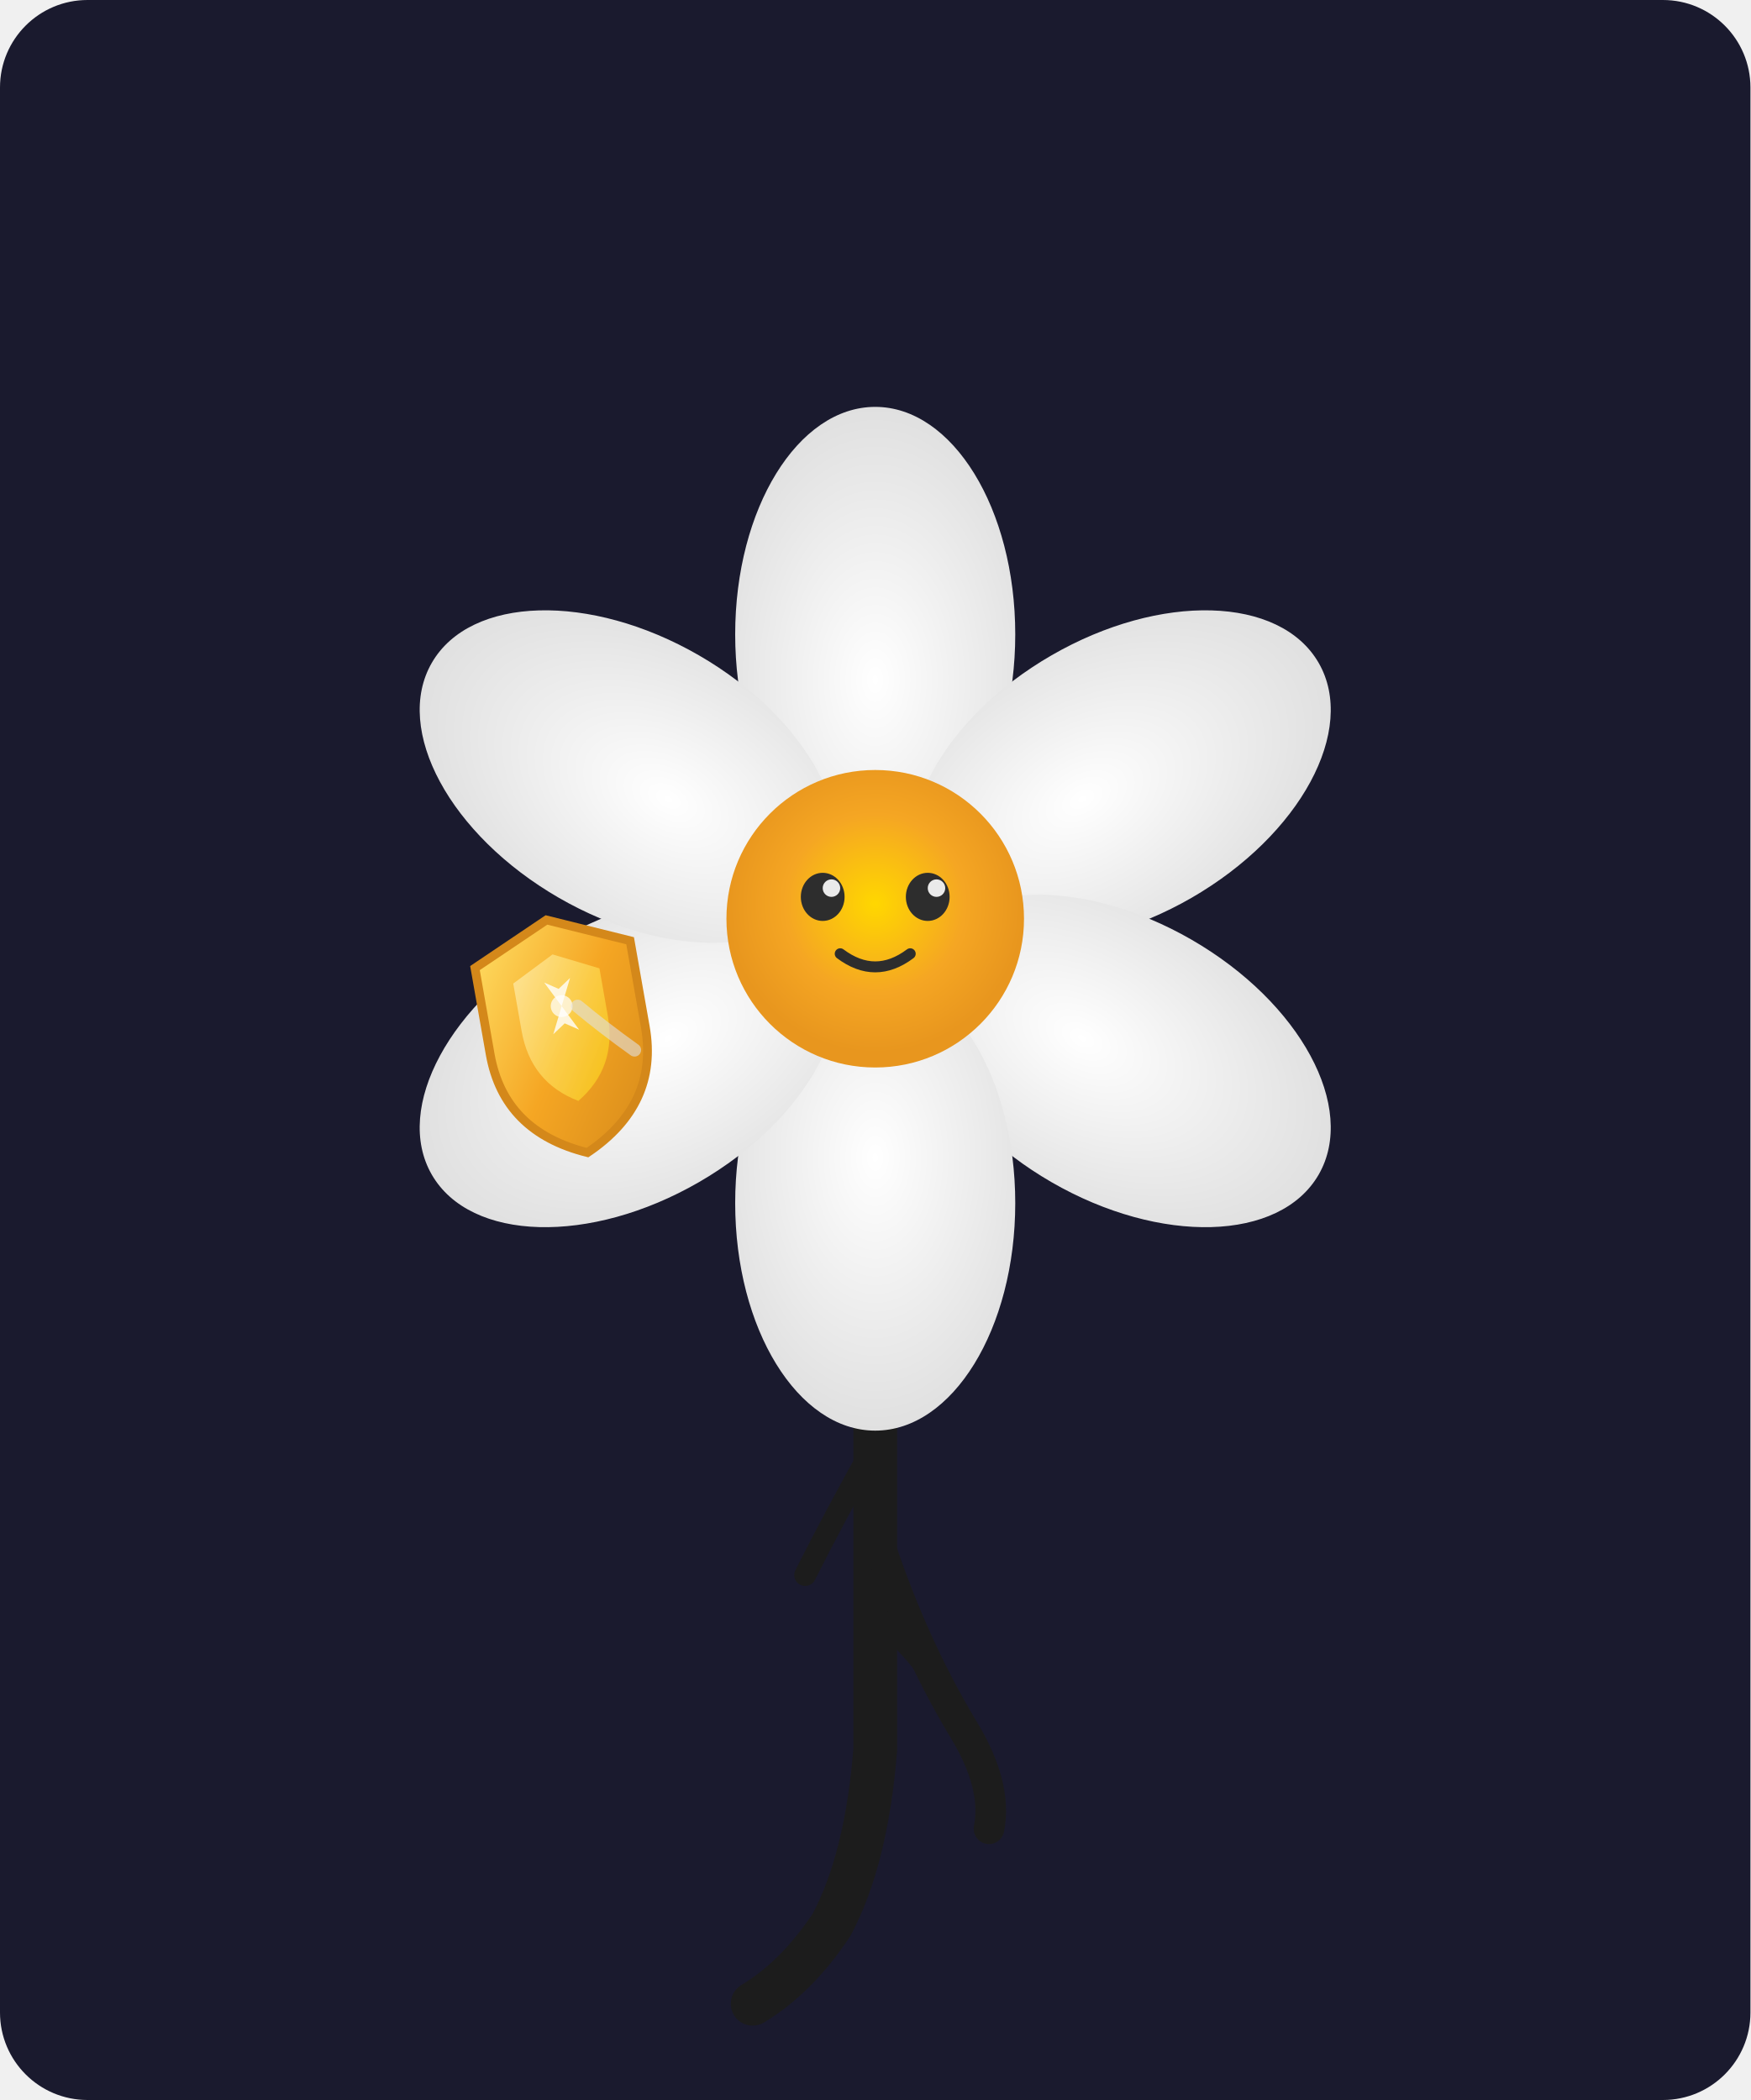
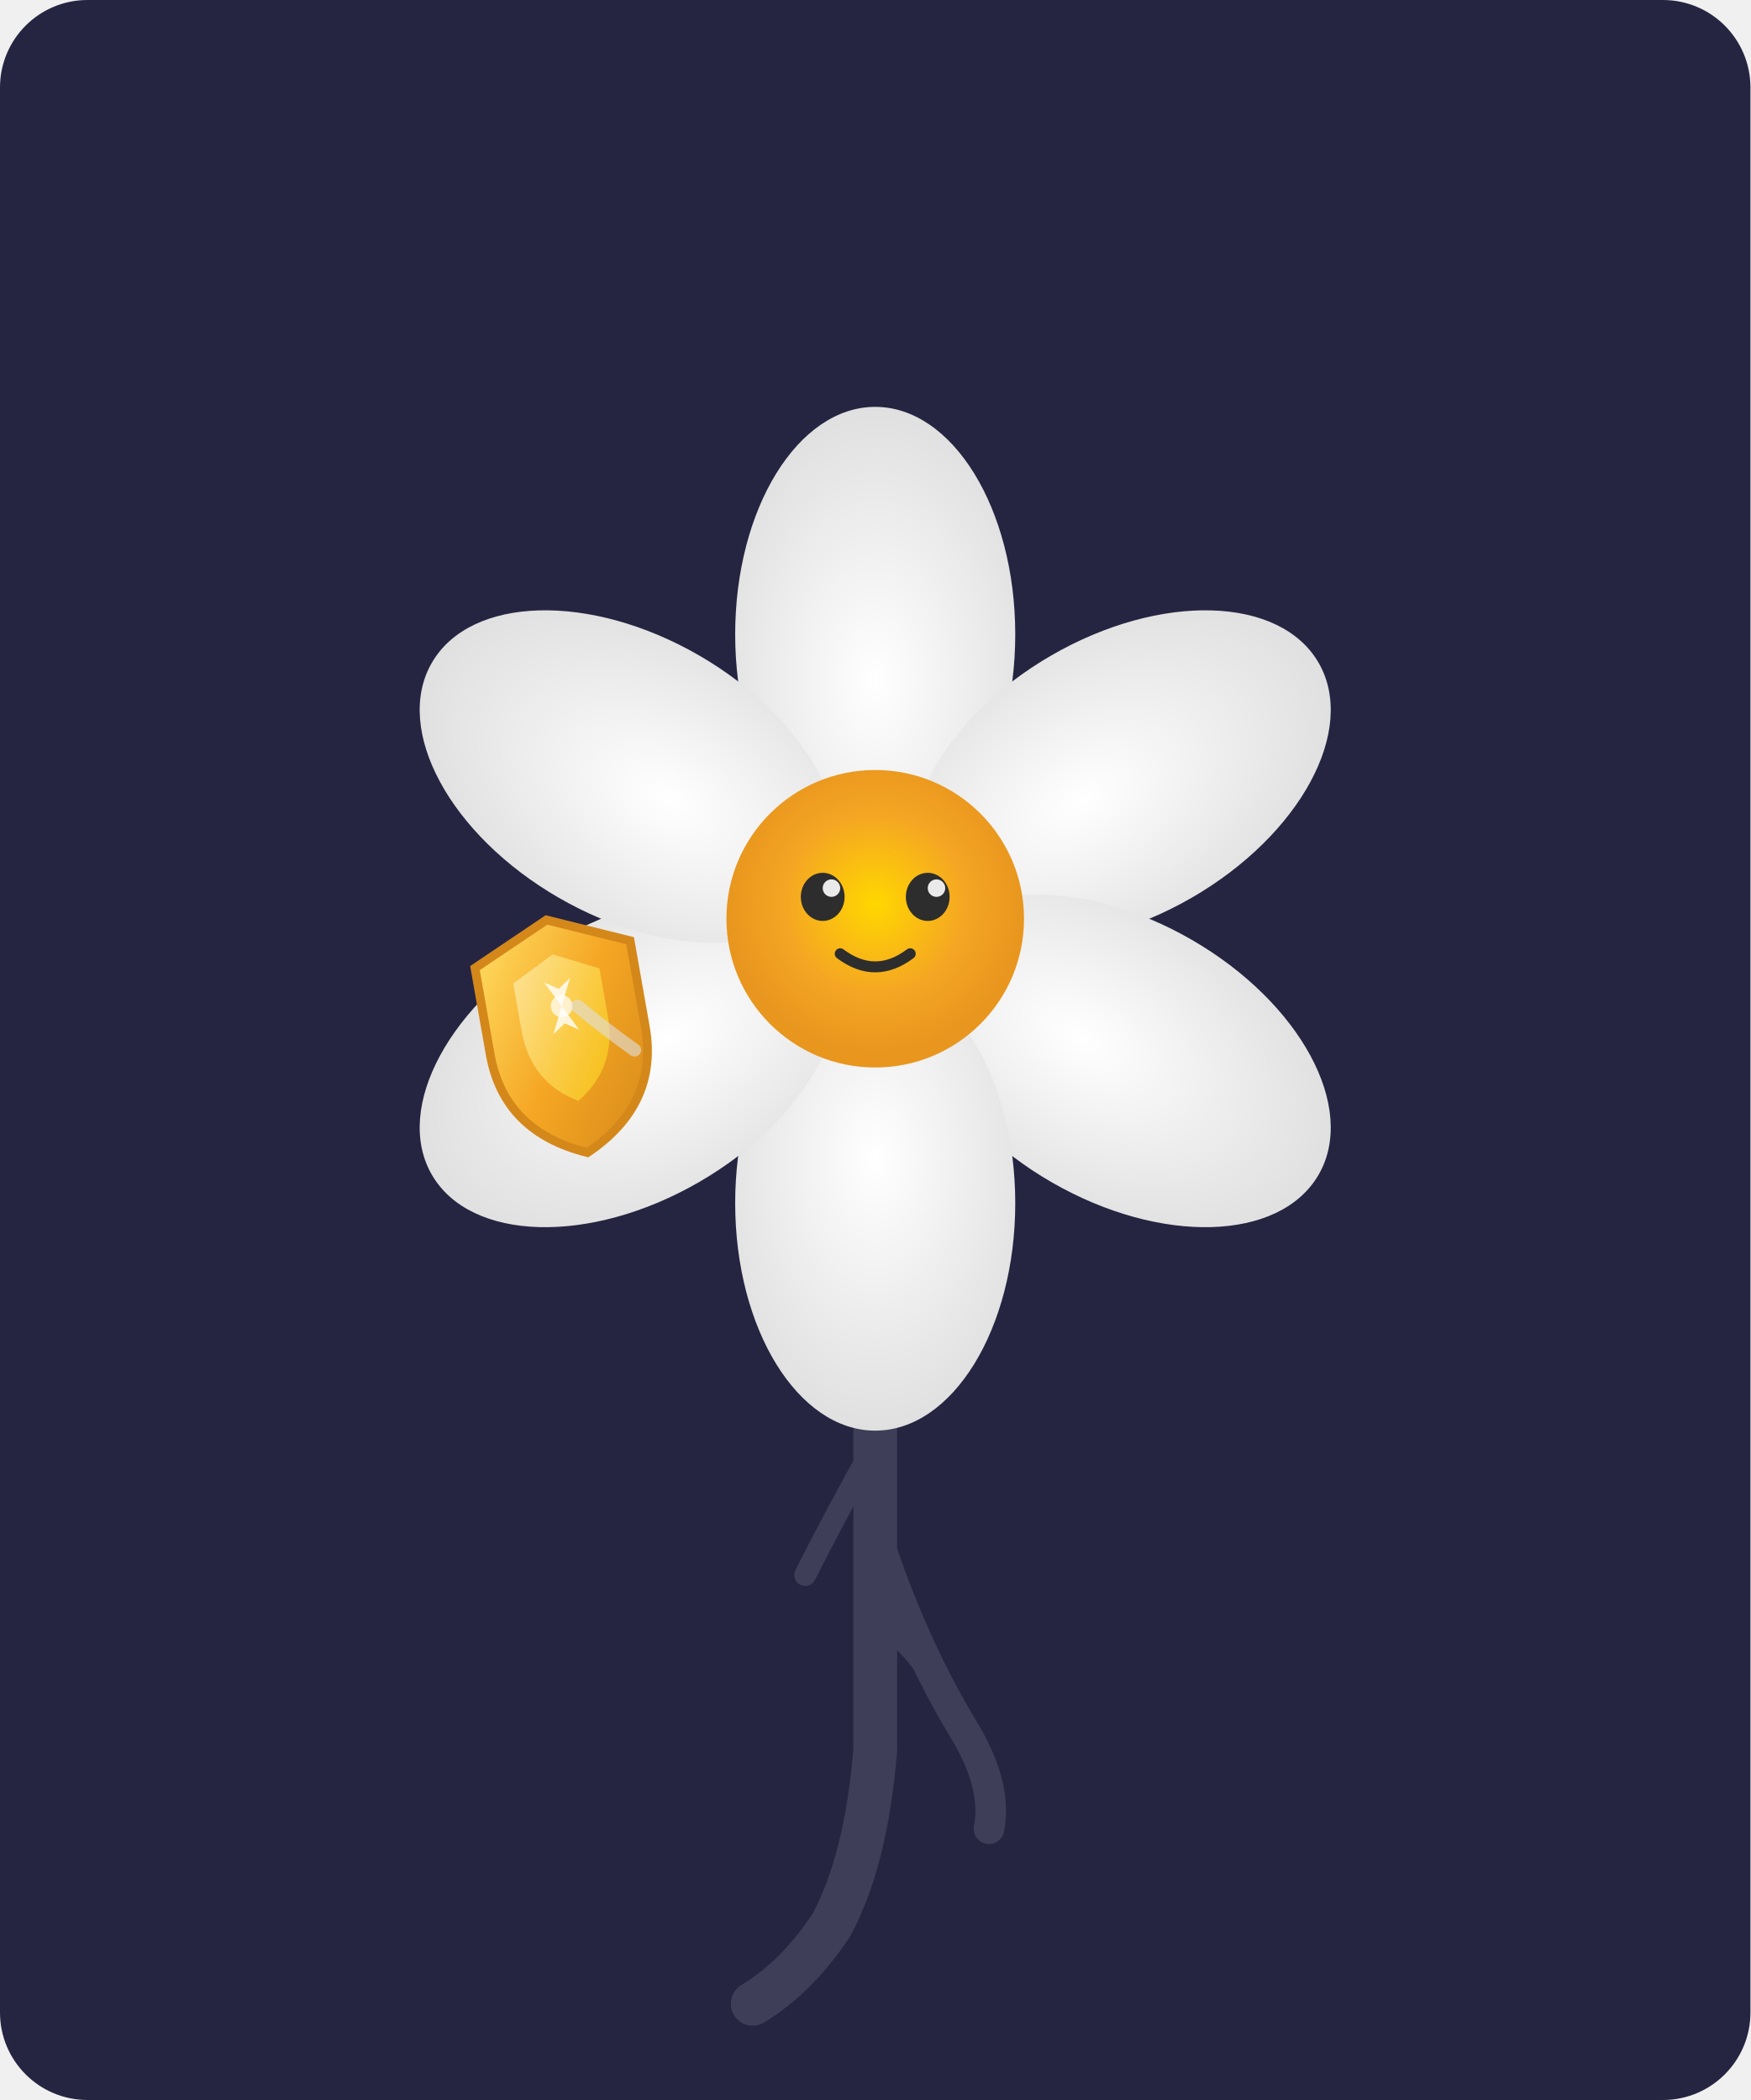
<svg xmlns="http://www.w3.org/2000/svg" viewBox="0 0 400 480" width="400" height="480">
  <defs>
    <radialGradient id="center-glow" cx="50%" cy="45%" r="50%">
      <stop offset="0%" stop-color="#FFD700" />
      <stop offset="60%" stop-color="#F5A623" />
      <stop offset="100%" stop-color="#E8961E" />
    </radialGradient>
    <radialGradient id="petal-grad" cx="50%" cy="60%" r="60%">
      <stop offset="0%" stop-color="#FFFFFF" />
      <stop offset="100%" stop-color="#E0E0E0" />
    </radialGradient>
    <linearGradient id="shield-grad" x1="0%" y1="0%" x2="100%" y2="100%">
      <stop offset="0%" stop-color="#FFE066" />
      <stop offset="50%" stop-color="#F5A623" />
      <stop offset="100%" stop-color="#D4881A" />
    </linearGradient>
    <linearGradient id="shield-inner" x1="0%" y1="0%" x2="100%" y2="100%">
      <stop offset="0%" stop-color="#FFF5CC" />
      <stop offset="100%" stop-color="#FFD700" />
    </linearGradient>
    <filter id="glow">
      <feGaussianBlur stdDeviation="5" result="blur" />
      <feMerge>
        <feMergeNode in="blur" />
        <feMergeNode in="SourceGraphic" />
      </feMerge>
    </filter>
    <filter id="soft-shadow">
      <feDropShadow dx="0" dy="3" stdDeviation="4" flood-color="#000" flood-opacity="0.2" />
    </filter>
  </defs>
-   <rect width="400" height="480" fill="#1A1A2E" rx="20" />
+   <rect width="400" height="480" fill="#252542" rx="20" />
  <g>
-     <path d="M200 290 L200 400 Q198 425 190 440 Q182 452 172 458" stroke="#1C1C1C" stroke-width="10" fill="none" stroke-linecap="round" />
-     <path d="M200 350 Q208 375 220 395 Q228 408 226 418" stroke="#1C1C1C" stroke-width="7" fill="none" stroke-linecap="round" />
-     <path d="M200 330 Q190 348 184 360" stroke="#1C1C1C" stroke-width="5" fill="none" stroke-linecap="round" />
-     <path d="M200 370 Q210 378 214 386" stroke="#1C1C1C" stroke-width="4" fill="none" stroke-linecap="round" />
+     <path d="M200 290 L200 400 Q198 425 190 440 Q182 452 172 458" stroke="#3E3E58" stroke-width="10" fill="none" stroke-linecap="round" />
+     <path d="M200 350 Q208 375 220 395 Q228 408 226 418" stroke="#3E3E58" stroke-width="7" fill="none" stroke-linecap="round" />
+     <path d="M200 330 Q190 348 184 360" stroke="#3E3E58" stroke-width="5" fill="none" stroke-linecap="round" />
+     <path d="M200 370 Q210 378 214 386" stroke="#3E3E58" stroke-width="4" fill="none" stroke-linecap="round" />
  </g>
  <g filter="soft-shadow" transform="translate(200, 210)">
    <ellipse cx="0" cy="-65" rx="32" ry="52" fill="url(#petal-grad)" transform="rotate(0)" />
    <ellipse cx="0" cy="-65" rx="32" ry="52" fill="url(#petal-grad)" transform="rotate(60)" />
    <ellipse cx="0" cy="-65" rx="32" ry="52" fill="url(#petal-grad)" transform="rotate(120)" />
    <ellipse cx="0" cy="-65" rx="32" ry="52" fill="url(#petal-grad)" transform="rotate(180)" />
    <ellipse cx="0" cy="-65" rx="32" ry="52" fill="url(#petal-grad)" transform="rotate(240)" />
    <ellipse cx="0" cy="-65" rx="32" ry="52" fill="url(#petal-grad)" transform="rotate(300)" />
  </g>
  <circle cx="200" cy="210" r="34" fill="url(#center-glow)" filter="glow" />
  <g>
    <ellipse cx="188" cy="205" rx="5" ry="5.5" fill="#2D2D2D" />
    <ellipse cx="212" cy="205" rx="5" ry="5.5" fill="#2D2D2D" />
    <circle cx="190" cy="203" r="2" fill="#FFF" opacity="0.9" />
    <circle cx="214" cy="203" r="2" fill="#FFF" opacity="0.9" />
    <path d="M192 218 Q200 224 208 218" stroke="#2D2D2D" stroke-width="2.5" fill="none" stroke-linecap="round" />
  </g>
  <g transform="translate(128, 228) rotate(-10)">
    <path d="M0 -18 L18 -10 L18 10 Q18 28 0 36 Q-18 28 -18 10 L-18 -10 Z" fill="url(#shield-grad)" stroke="#D4881A" stroke-width="2" />
    <path d="M0 -10 L10 -5 L10 6 Q10 18 0 24 Q-10 18 -10 6 L-10 -5 Z" fill="url(#shield-inner)" opacity="0.6" />
    <path d="M0 2 L3 -4 L0 -2 L-3 -4 Z" fill="#FFF" opacity="0.8" />
    <path d="M0 2 L3 8 L0 6 L-3 8 Z" fill="#FFF" opacity="0.8" />
    <circle cx="0" cy="2" r="2.5" fill="#FFF" opacity="0.7" />
  </g>
  <path d="M145 240 Q138 235 132 230" stroke="#E0E0E0" stroke-width="3" fill="none" stroke-linecap="round" opacity="0.6" />
</svg>
